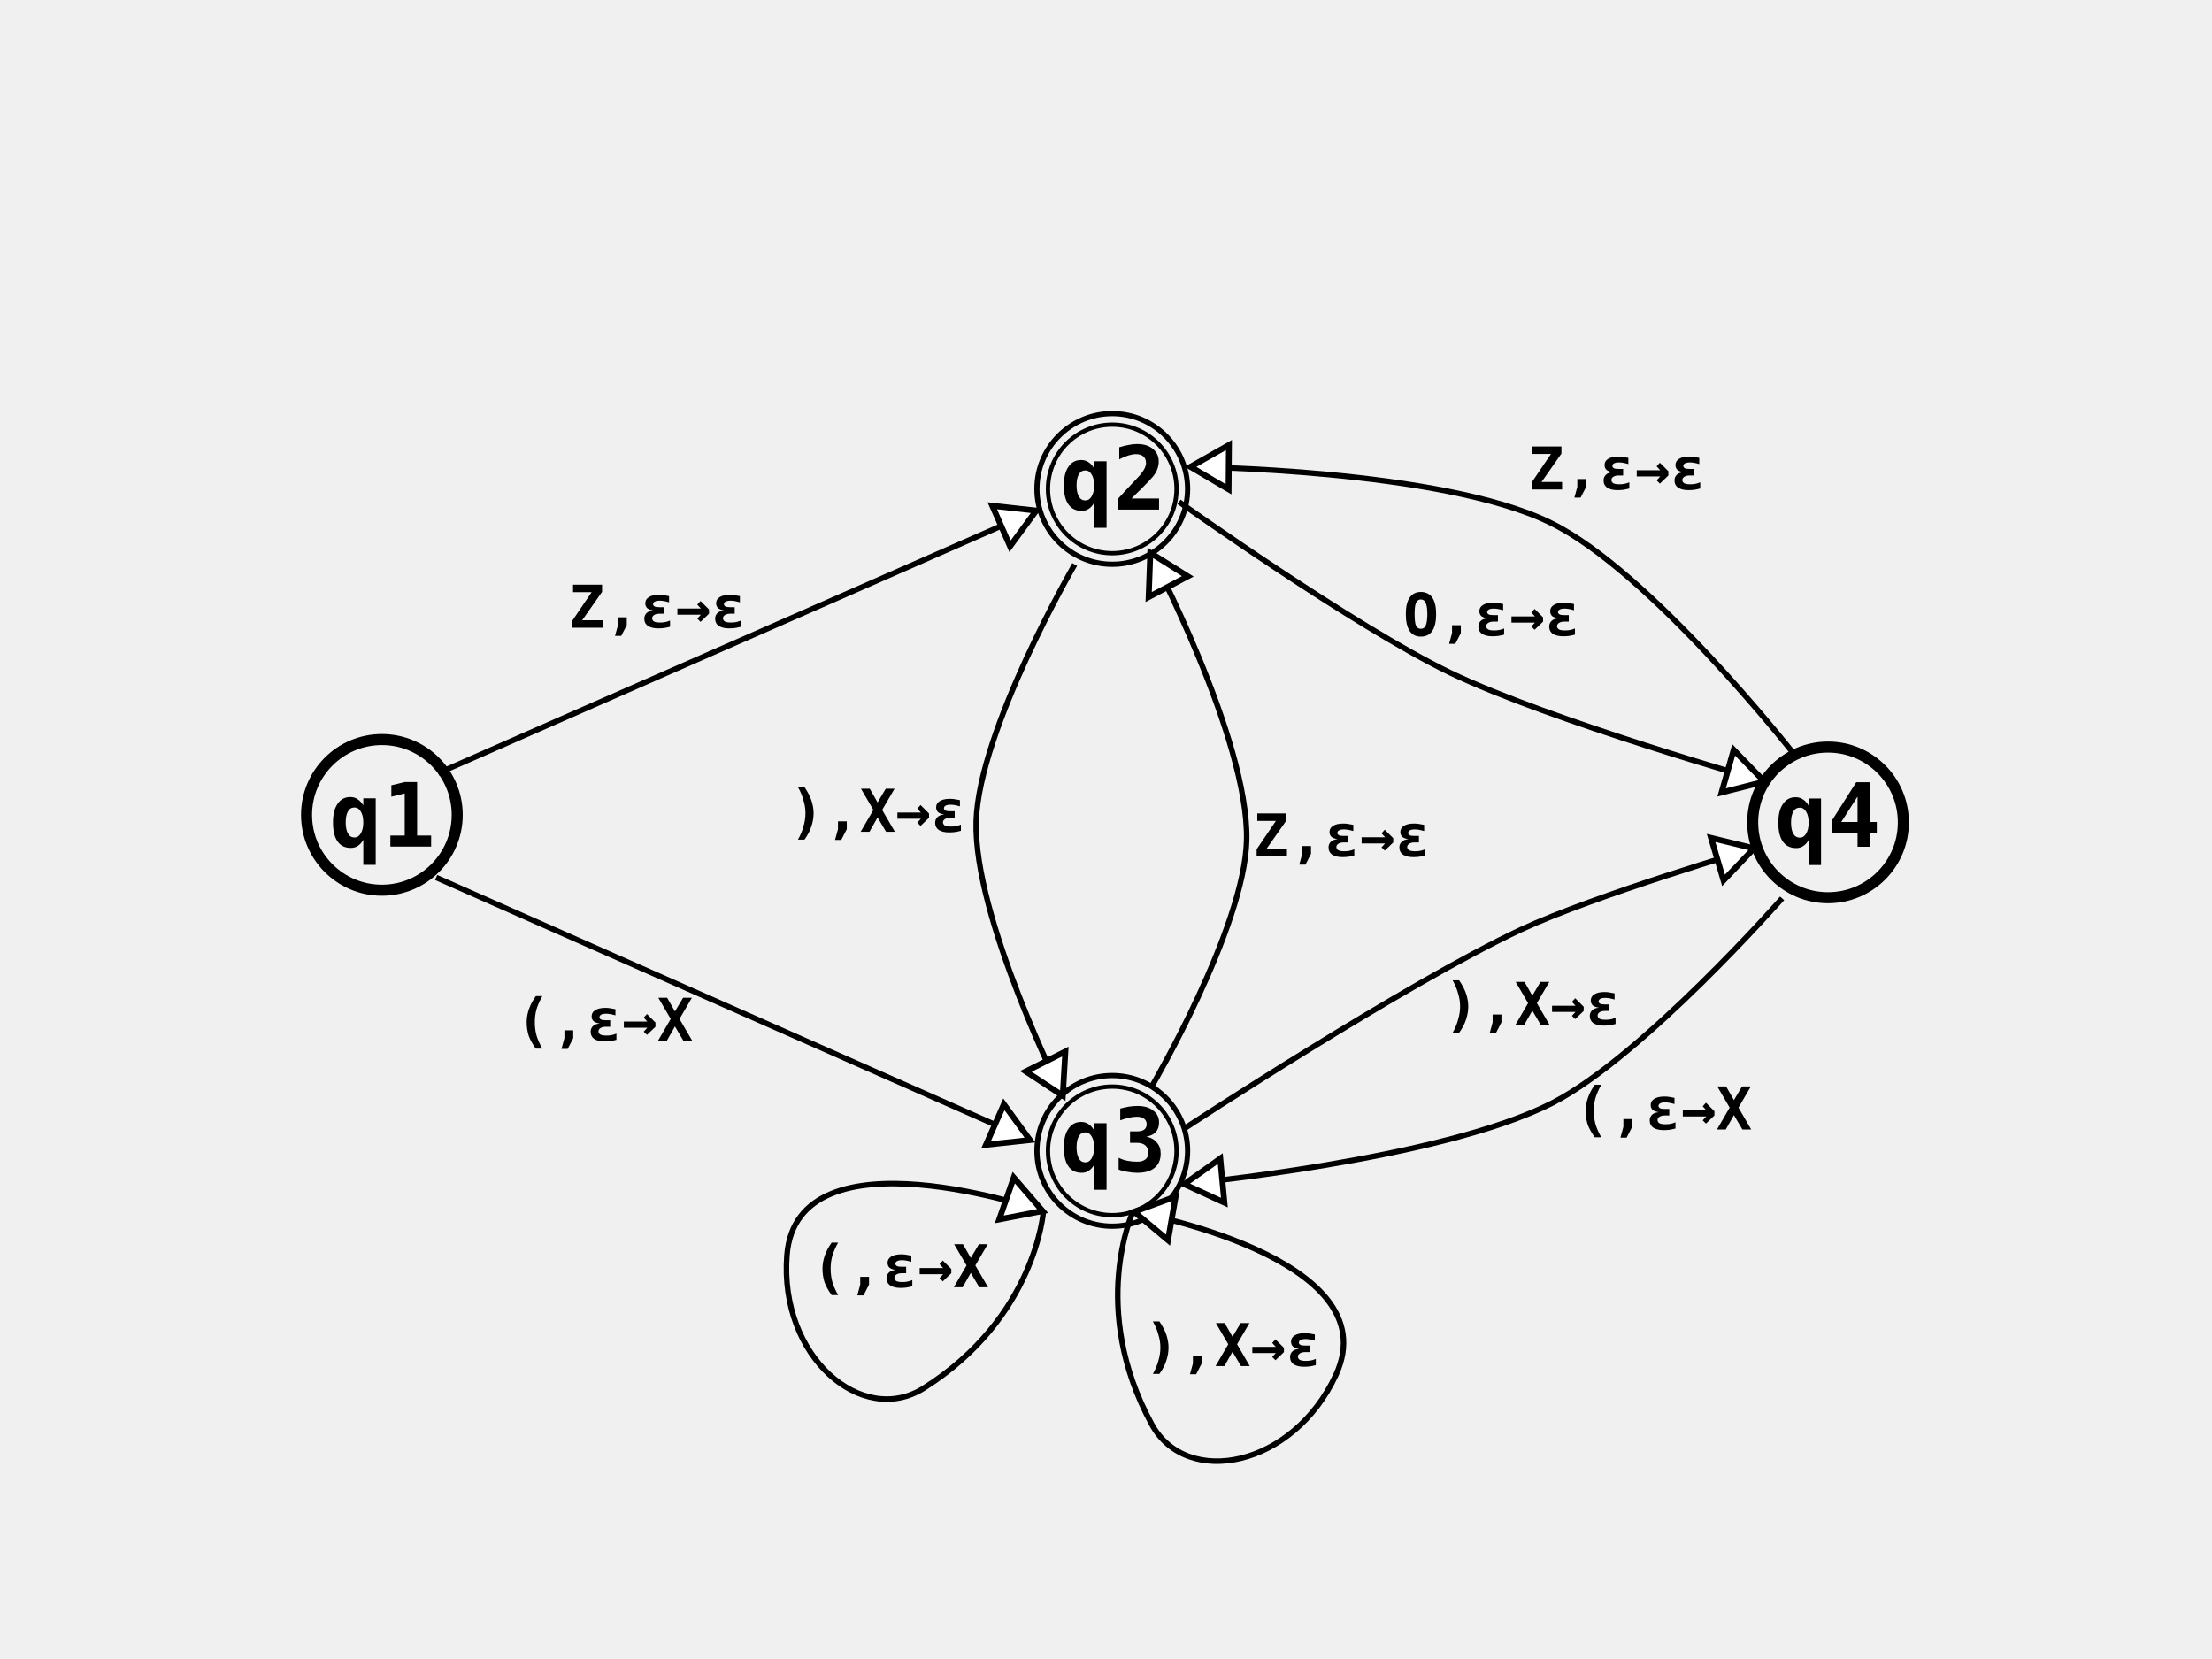
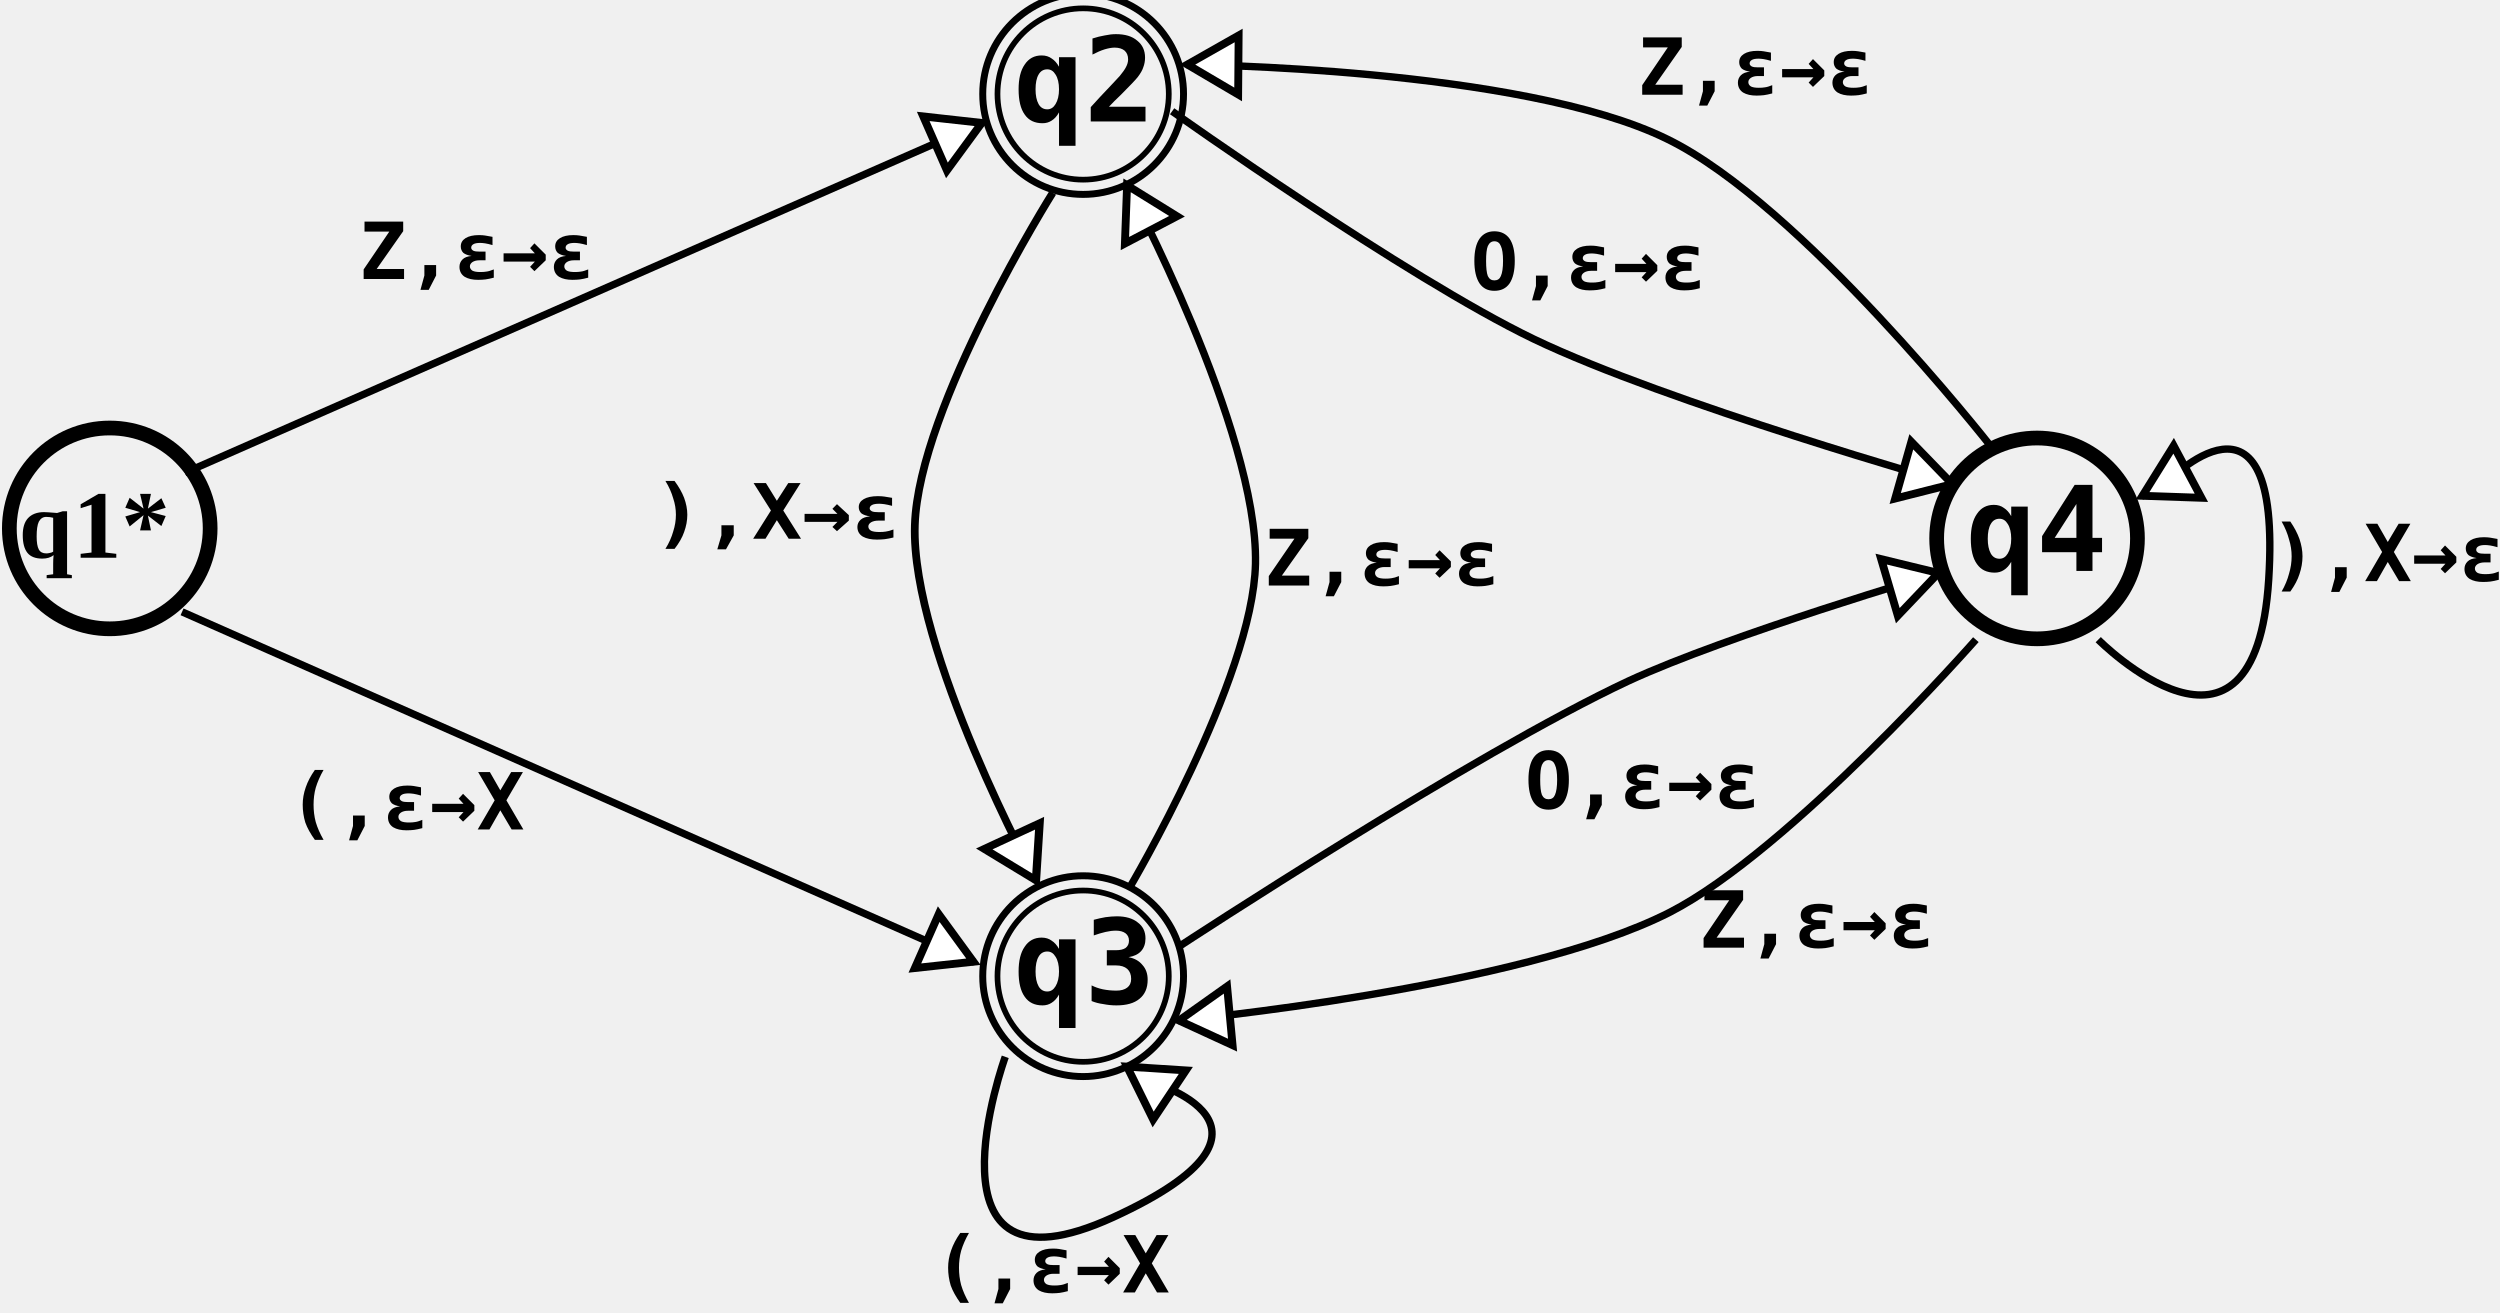
- <svg xmlns="http://www.w3.org/2000/svg" width="400" height="300" version="1.1" viewBox="0 0 106 79.4">
+ <svg xmlns="http://www.w3.org/2000/svg" width="339" height="178" version="1.1" viewBox="0 0 89.8 47.2">
  <defs>
-     <marker id="a" style="overflow:visible" orient="auto">
-       <path transform="scale(.8) translate(-6)" d="m5.77 0-8.65 5v-10l8.65 5z" style="fill-rule:evenodd;fill:#fff;stroke-width:1pt;stroke:#000" />
-     </marker>
-     <marker id="b" style="overflow:visible" orient="auto">
-       <path transform="scale(.8) translate(-6)" d="m5.77 0-8.65 5v-10l8.65 5z" style="fill-rule:evenodd;fill:#fff;stroke-width:1pt;stroke:#000" />
-     </marker>
-     <marker id="c" style="overflow:visible" orient="auto">
-       <path transform="scale(.8) translate(-6)" d="m5.77 0-8.65 5v-10l8.65 5z" style="fill-rule:evenodd;fill:#fff;stroke-width:1pt;stroke:#000" />
-     </marker>
-     <marker id="d" style="overflow:visible" orient="auto">
-       <path transform="scale(.8) translate(-6)" d="m5.77 0-8.65 5v-10l8.65 5z" style="fill-rule:evenodd;fill:#fff;stroke-width:1pt;stroke:#000" />
-     </marker>
-     <marker id="e" style="overflow:visible" orient="auto">
-       <path transform="scale(.8) translate(-6)" d="m5.77 0-8.65 5v-10l8.65 5z" style="fill-rule:evenodd;fill:#fff;stroke-width:1pt;stroke:#000" />
-     </marker>
-     <marker id="h" style="overflow:visible" orient="auto">
-       <path transform="scale(.8) translate(-6)" d="m5.77 0-8.65 5v-10l8.65 5z" style="fill-rule:evenodd;fill:#fff;stroke-width:1pt;stroke:#000" />
-     </marker>
-     <marker id="i" style="overflow:visible" orient="auto">
-       <path transform="scale(.8) translate(-6)" d="m5.77 0-8.65 5v-10l8.65 5z" style="fill-rule:evenodd;fill:#fff;stroke-width:1pt;stroke:#000" />
-     </marker>
-     <marker id="j" style="overflow:visible" orient="auto">
-       <path transform="scale(.8) translate(-6)" d="m5.77 0-8.65 5v-10l8.65 5z" style="fill-rule:evenodd;fill:#fff;stroke-width:1pt;stroke:#000" />
-     </marker>
-     <marker id="g" style="overflow:visible" orient="auto">
+     <marker id="p" style="overflow:visible" orient="auto">
      <path transform="matrix(.8 0 0 .8 -4.8 0)" d="m5.77 0-8.65 5v-10z" style="fill-rule:evenodd;fill:#fff;stroke-width:1pt;stroke:#000" />
    </marker>
    <marker id="f" style="overflow:visible" orient="auto">
      <path transform="matrix(.8 0 0 .8 -4.8 0)" d="m5.77 0-8.65 5v-10z" style="fill-rule:evenodd;fill:#fff;stroke-width:1pt;stroke:#000" />
    </marker>
+     <marker id="n" style="overflow:visible" orient="auto">
+       <path transform="matrix(.8 0 0 .8 -4.8 0)" d="m5.77 0-8.65 5v-10z" style="fill-rule:evenodd;fill:#fff;stroke-width:1pt;stroke:#000" />
+     </marker>
+     <marker id="m" style="overflow:visible" orient="auto">
+       <path transform="matrix(.8 0 0 .8 -4.8 0)" d="m5.77 0-8.65 5v-10z" style="fill-rule:evenodd;fill:#fff;stroke-width:1pt;stroke:#000" />
+     </marker>
+     <marker id="l" style="overflow:visible" orient="auto">
+       <path transform="matrix(.8 0 0 .8 -4.8 0)" d="m5.77 0-8.65 5v-10z" style="fill-rule:evenodd;fill:#fff;stroke-width:1pt;stroke:#000" />
+     </marker>
+     <marker id="k" style="overflow:visible" orient="auto">
+       <path transform="matrix(.8 0 0 .8 -4.8 0)" d="m5.77 0-8.65 5v-10z" style="fill-rule:evenodd;fill:#fff;stroke-width:1pt;stroke:#000" />
+     </marker>
+     <marker id="j" style="overflow:visible" orient="auto">
+       <path transform="matrix(.8 0 0 .8 -4.8 0)" d="m5.77 0-8.65 5v-10z" style="fill-rule:evenodd;fill:#fff;stroke-width:1pt;stroke:#000" />
+     </marker>
+     <marker id="g" style="overflow:visible" orient="auto">
+       <path transform="matrix(.8 0 0 .8 -4.8 0)" d="m5.77 0-8.65 5v-10z" style="fill-rule:evenodd;fill:#fff;stroke-width:1pt;stroke:#000" />
+     </marker>
+     <marker id="o" style="overflow:visible" orient="auto">
+       <path transform="matrix(.8 0 0 .8 -4.8 0)" d="m5.77 0-8.65 5v-10z" style="fill-rule:evenodd;fill:#fff;stroke-width:1pt;stroke:#000" />
+     </marker>
  </defs>
-   <g transform="translate(0 -218)">
+   <g transform="translate(-14.4 -238)">
    <g id="node_q1">
      <circle cx="18.3" cy="257" r="3.61" style="fill:none;stroke-width:.529;stroke:#000" />
-       <text id="text828" x="15.771" y="258.519" style="fill:#000000;font-family:sans-serif;font-size:5.64px;font-variant-caps:normal;font-variant-ligatures:normal;font-variant-numeric:normal;font-weight:bold;letter-spacing:0px;line-height:1.25;stroke-width:.265;word-spacing:0px" xml:space="preserve">
-         <tspan id="tspan826" x="15.771" y="258.519" style="font-family:monospace;font-size:4.23px;font-weight:bold;stroke-width:.265">q1</tspan>
+       <text id="text828" x="15.032" y="258.057" style="fill:#000000;font-size:3.18px;font-weight:bold;stroke-width:.265;">
+         <tspan id="tspan826" transform="matrix(.891 0 0 .931 1.74 17.6)" x="15.032" y="258.057" style="font-size:3.49px;font-weight:bold;stroke-width:.265">q1*</tspan>
      </text>
    </g>
-     <g id="node_q2" transform="translate(71.8 3.38)">
+     <g id="node_q2" transform="translate(71.8,3.38)">
      <circle cx="-18.5" cy="238" r="3.61" style="fill:none;stroke-width:.25;stroke:#000" />
-       <text id="text828-3" x="-21.007" y="238.989" style="fill:#000000;font-family:sans-serif;font-size:5.64px;font-variant-caps:normal;font-variant-ligatures:normal;font-variant-numeric:normal;font-weight:bold;letter-spacing:0px;line-height:1.25;stroke-width:.265;word-spacing:0px" xml:space="preserve">
+       <text id="text828-3" x="-21.007" y="238.989" style="fill:#000000;font-size:5.64px;font-weight:bold;stroke-width:.265;">
        <tspan id="tspan826-4" x="-21.007" y="238.989" style="font-family:monospace;font-size:4.23px;font-weight:bold;stroke-width:.265">q2</tspan>
      </text>
      <circle cx="-18.5" cy="238" r="3.08" style="fill:none;stroke-width:.205;stroke:#000" />
    </g>
-     <g id="node_q3" transform="translate(71.8 35.1)">
+     <g id="node_q3" transform="translate(71.8,35.1)">
      <g id="node_q2-6">
        <circle cx="-18.5" cy="238" r="3.61" style="fill:none;stroke-width:.25;stroke:#000" />
-         <text id="text828-3-1" x="-21.007" y="238.989" style="fill:#000000;font-family:sans-serif;font-size:5.64px;font-variant-caps:normal;font-variant-ligatures:normal;font-variant-numeric:normal;font-weight:bold;letter-spacing:0px;line-height:1.25;stroke-width:.265;word-spacing:0px" xml:space="preserve">
+         <text id="text828-3-1" x="-21.007" y="238.989" style="fill:#000000;font-size:5.64px;font-weight:bold;stroke-width:.265;">
          <tspan id="tspan826-4-5" x="-21.007" y="238.989" style="font-family:monospace;font-size:4.23px;font-weight:bold;stroke-width:.265">q3</tspan>
        </text>
        <circle cx="-18.5" cy="238" r="3.08" style="fill:none;stroke-width:.205;stroke:#000" />
      </g>
    </g>
+     <g id="node_q4" transform="translate(71.8,3.36)">
+       <circle cx="15.8" cy="254" r="3.61" style="fill:none;stroke-width:.529;stroke:#000" />
+       <text id="text828-8" x="13.23" y="255.167" style="fill:#000000;font-size:5.64px;font-weight:bold;stroke-width:.265;">
+         <tspan id="tspan826-9" x="13.23" y="255.167" style="font-family:monospace;font-size:4.23px;font-weight:bold;stroke-width:.265">q4</tspan>
+       </text>
+     </g>
    <g id="t_q1,q2,0">
-       <text id="text828-80-6" x="27.272" y="248.033" style="fill:#000000;font-family:sans-serif;font-size:5.64px;font-variant-caps:normal;font-variant-ligatures:normal;font-variant-numeric:normal;font-weight:bold;letter-spacing:0px;line-height:1.25;stroke-width:.265;word-spacing:0px" xml:space="preserve">
-         <tspan id="tspan826-2-9" x="27.272" y="248.033" style="font-family:monospace;font-feature-settings:normal;font-size:2.82px;font-variant-caps:normal;font-variant-ligatures:normal;font-variant-numeric:normal;font-weight:bold;stroke-width:.265">Z,ε→ε</tspan>
+       <text id="text828-80-6" x="27.272" y="248.033" style="fill:#000000;font-size:5.64px;font-weight:bold;stroke-width:.265;">
+         <tspan id="tspan826-2-9" x="27.272" y="248.033" style="font-family:monospace;font-size:2.82px;font-weight:bold;stroke-width:.265">Z,ε→ε</tspan>
      </text>
-       <path d="m21 255 28.7-12.6" style="fill:none;marker-end:url(#a);stroke-width:.265;stroke:#000" />
+       <path d="m21 255 28.7-12.6" style="fill:none;marker-end:url(#p);stroke-width:.265;stroke:#000" />
    </g>
    <g id="t_q4,q1,0">
-       <text id="text828-80" x="73.245" y="241.406" style="fill:#000000;font-family:sans-serif;font-size:5.64px;font-variant-caps:normal;font-variant-ligatures:normal;font-variant-numeric:normal;font-weight:bold;letter-spacing:0px;line-height:1.25;stroke-width:.265;word-spacing:0px" xml:space="preserve">
-         <tspan id="tspan826-2" x="73.245" y="241.406" style="font-family:monospace;font-feature-settings:normal;font-size:2.82px;font-variant-caps:normal;font-variant-ligatures:normal;font-variant-numeric:normal;font-weight:bold;stroke-width:.265">Z,ε→ε</tspan>
+       <text id="text828-80" x="73.245" y="241.406" style="fill:#000000;font-size:5.64px;font-weight:bold;stroke-width:.265;">
+         <tspan id="tspan826-2" x="73.245" y="241.406" style="font-family:monospace;font-size:2.82px;font-weight:bold;stroke-width:.265">Z,ε→ε</tspan>
      </text>
-       <path d="m85.9 254s-6.81-8.67-11.6-11c-5.24-2.58-17.3-2.68-17.3-2.68" style="fill:none;marker-end:url(#d);stroke-width:.265px;stroke:#000" />
+       <path d="m85.9 254s-6.81-8.67-11.6-11c-5.24-2.58-17.3-2.68-17.3-2.68" style="fill:none;marker-end:url(#m);stroke-width:.265px;stroke:#000" />
    </g>
-     <g id="t_q3,q2,0">
-       <text id="text828-80-66" x="60.061" y="258.994" style="fill:#000000;font-family:sans-serif;font-size:5.64px;font-variant-caps:normal;font-variant-ligatures:normal;font-variant-numeric:normal;font-weight:bold;letter-spacing:0px;line-height:1.25;stroke-width:.265;word-spacing:0px" xml:space="preserve">
-         <tspan id="tspan826-2-99" x="60.061" y="258.994" style="font-family:monospace;font-feature-settings:normal;font-size:2.82px;font-variant-caps:normal;font-variant-ligatures:normal;font-variant-numeric:normal;font-weight:bold;stroke-width:.265">Z,ε→ε</tspan>
+     <g id="t_q3,q2,0" transform="matrix(1 0 0 .989 -.243 2.91)">
+       <text id="text828-80-66" x="60.061" y="258.994" style="fill:#000000;font-size:5.64px;font-weight:bold;stroke-width:.265;">
+         <tspan id="tspan826-2-99" x="60.061" y="258.994" style="font-family:monospace;font-size:2.82px;font-weight:bold;stroke-width:.265">Z,ε→ε</tspan>
      </text>
-       <path d="m55.2 270s4.45-7.6 4.54-11.8c0.102-4.85-4.64-13.8-4.64-13.8" style="fill:none;marker-end:url(#c);stroke-width:.265px;stroke:#000" />
+       <path d="m55.2 270s4.45-7.6 4.54-11.8c0.102-4.85-4.64-13.8-4.64-13.8" style="fill:none;marker-end:url(#n);stroke-width:.265px;stroke:#000" />
    </g>
    <g id="t_q2,q4,0">
-       <path d="m56.5 242s8.39 5.97 13 8.19c4.79 2.3 15.1 5.23 15.1 5.23" style="fill:none;marker-end:url(#e);stroke-width:.265px;stroke:#000" />
-       <text id="text828-80-6-7" x="67.243" y="248.411" style="fill:#000000;font-family:sans-serif;font-size:5.64px;font-variant-caps:normal;font-variant-ligatures:normal;font-variant-numeric:normal;font-weight:bold;letter-spacing:0px;line-height:1.25;stroke-width:.265;word-spacing:0px" xml:space="preserve">
-         <tspan id="tspan826-2-9-4" x="67.243" y="248.411" style="font-family:monospace;font-feature-settings:normal;font-size:2.82px;font-variant-caps:normal;font-variant-ligatures:normal;font-variant-numeric:normal;font-weight:bold;stroke-width:.265">O,ε→ε</tspan>
-       </text>
-     </g>
-     <g id="t_q3,q3,0">
-       <path d="m50 276s-0.36 5.08-5.73 8.47c-2.95 1.87-6.93-1.48-6.56-6.36 0.467-6.22 12.3-2.11 12.3-2.11" style="fill:none;marker-end:url(#g);stroke-width:.265px;stroke:#000" />
-       <text id="text828-80-6-7-0" x="38.882" y="279.636" style="fill:#000000;font-family:sans-serif;font-size:5.64px;font-variant-caps:normal;font-variant-ligatures:normal;font-variant-numeric:normal;font-weight:bold;letter-spacing:0px;line-height:1.25;stroke-width:.265;word-spacing:0px" xml:space="preserve">
-         <tspan id="tspan826-2-9-4-2" x="38.882" y="279.636" style="font-family:monospace;font-feature-settings:normal;font-size:2.82px;font-variant-caps:normal;font-variant-ligatures:normal;font-variant-numeric:normal;font-weight:bold;stroke-width:.265">(,ε→X</tspan>
+       <path d="m56.5 242s8.39 5.97 13 8.19c4.79 2.3 15.1 5.23 15.1 5.23" style="fill:none;marker-end:url(#l);stroke-width:.265px;stroke:#000" />
+       <text id="text828-80-6-7" x="67.243" y="248.411" style="fill:#000000;font-size:5.64px;font-weight:bold;stroke-width:.265;">
+         <tspan id="tspan826-2-9-4" x="67.243" y="248.411" style="font-family:monospace;font-size:2.82px;font-weight:bold;stroke-width:.265">O,ε→ε</tspan>
      </text>
    </g>
    <g id="t_q1,q3,0">
-       <path d="m20.9 260 28.5 12.6" style="fill:none;marker-end:url(#j);stroke-width:.265px;stroke:#000" />
-       <text id="text828-80-6-7-9" x="24.708" y="267.824" style="fill:#000000;font-family:sans-serif;font-size:5.64px;font-variant-caps:normal;font-variant-ligatures:normal;font-variant-numeric:normal;font-weight:bold;letter-spacing:0px;line-height:1.25;stroke-width:.265;word-spacing:0px" xml:space="preserve">
-         <tspan id="tspan826-2-9-4-5" x="24.708" y="267.824" style="font-family:monospace;font-feature-settings:normal;font-size:2.82px;font-variant-caps:normal;font-variant-ligatures:normal;font-variant-numeric:normal;font-weight:bold;stroke-width:.265">(,ε→X</tspan>
+       <path d="m20.9 260 28.5 12.6" style="fill:none;marker-end:url(#g);stroke-width:.265px;stroke:#000" />
+       <text id="text828-80-6-7-9" x="24.708" y="267.824" style="fill:#000000;font-size:5.64px;font-weight:bold;stroke-width:.265;">
+         <tspan id="tspan826-2-9-4-5" x="24.708" y="267.824" style="font-family:monospace;font-size:2.82px;font-weight:bold;stroke-width:.265">(,ε→X</tspan>
      </text>
    </g>
    <g id="t_q4,q3,0">
-       <path d="m85.4 261s-6.65 7.56-11 9.8c-5.38 2.75-17.7 3.9-17.7 3.9" style="fill:none;marker-end:url(#h);stroke-width:.265px;stroke:#000" />
-       <text id="text828-80-6-7-8" x="75.452" y="272.076" style="fill:#000000;font-family:sans-serif;font-size:5.64px;font-variant-caps:normal;font-variant-ligatures:normal;font-variant-numeric:normal;font-weight:bold;letter-spacing:0px;line-height:1.25;stroke-width:.265;word-spacing:0px" xml:space="preserve">
-         <tspan id="tspan826-2-9-4-57" x="75.452" y="272.076" style="font-family:monospace;font-feature-settings:normal;font-size:2.82px;font-variant-caps:normal;font-variant-ligatures:normal;font-variant-numeric:normal;font-weight:bold;stroke-width:.265">(,ε→X</tspan>
+       <path d="m85.4 261s-6.65 7.56-11 9.8c-5.38 2.75-17.7 3.9-17.7 3.9" style="fill:none;marker-end:url(#k);stroke-width:.265px;stroke:#000" />
+       <text id="text828-80-6-7-8" x="75.452" y="272.076" style="fill:#000000;font-size:5.64px;font-weight:bold;stroke-width:.265;">
+         <tspan id="tspan826-2-9-4-57" x="75.452" y="272.076" style="font-family:monospace;font-size:2.82px;font-weight:bold;stroke-width:.265">Z,ε→ε</tspan>
      </text>
    </g>
    <g id="t_q3,q4,0">
-       <path d="m56.8 272s10.5-6.89 16.1-9.51c3.58-1.66 11.2-3.9 11.2-3.9" style="fill:none;marker-end:url(#i);stroke-width:.265px;stroke:#000" />
-       <text id="text828-80-6-7-93" x="69.188" y="267.068" style="fill:#000000;font-family:sans-serif;font-size:5.64px;font-variant-caps:normal;font-variant-ligatures:normal;font-variant-numeric:normal;font-weight:bold;letter-spacing:0px;line-height:1.25;stroke-width:.265;word-spacing:0px" xml:space="preserve">
-         <tspan id="tspan826-2-9-4-54" x="69.188" y="267.068" style="font-family:monospace;font-feature-settings:normal;font-size:2.82px;font-variant-caps:normal;font-variant-ligatures:normal;font-variant-numeric:normal;font-weight:bold;stroke-width:.265">),X→ε</tspan>
+       <path d="m56.8 272s10.5-6.89 16.1-9.51c3.58-1.66 11.2-3.9 11.2-3.9" style="fill:none;marker-end:url(#j);stroke-width:.265px;stroke:#000" />
+       <text id="text828-80-6-7-93" x="69.188" y="267.068" style="fill:#000000;font-size:5.64px;font-weight:bold;stroke-width:.265;">
+         <tspan id="tspan826-2-9-4-54" x="69.188" y="267.068" style="font-family:monospace;font-size:2.82px;font-weight:bold;stroke-width:.265">O,ε→ε</tspan>
      </text>
    </g>
-     <g id="t_q2,q3,0">
-       <path d="m51.5 245s-4.59 7.9-4.72 12.3c-0.143 4.62 4.17 13.2 4.17 13.2" style="fill:none;marker-end:url(#b);stroke-miterlimit:0;stroke-width:.265;stroke:#000" />
-       <text id="text828-80-6-7-1" x="37.816" y="257.808" style="fill:#000000;font-family:sans-serif;font-size:5.64px;font-variant-caps:normal;font-variant-ligatures:normal;font-variant-numeric:normal;font-weight:bold;letter-spacing:0px;line-height:1.25;stroke-width:.265;word-spacing:0px" xml:space="preserve">
-         <tspan id="tspan826-2-9-4-6" x="37.816" y="257.808" style="font-family:monospace;font-feature-settings:normal;font-size:2.82px;font-variant-caps:normal;font-variant-ligatures:normal;font-variant-numeric:normal;font-weight:bold;stroke-width:.265">),X→ε</tspan>
+     <g id="t_q2,q3,0" transform="matrix(1.05 0 0 .971 -1.87 7.04)">
+       <path d="m51.5 245s-4.59 7.9-4.72 12.3c-0.143 4.62 4.17 13.2 4.17 13.2" style="fill:none;marker-end:url(#f);stroke-miterlimit:0;stroke-width:.265;stroke:#000" />
+       <text id="text828-80-6-7-1" x="37.816" y="257.808" style="fill:#000000;font-size:5.64px;font-weight:bold;stroke-width:.265;">
+         <tspan id="tspan826-2-9-4-6" x="37.816" y="257.808" style="font-family:monospace;font-size:2.82px;font-weight:bold;stroke-width:.265">),X→ε</tspan>
      </text>
    </g>
-     <g id="t_q3,q3,1">
-       <path d="m54.3 276s-2.15 4.61 0.89 10.2c1.67 3.07 6.78 2.07 8.83-2.37 2.61-5.66-9.72-7.82-9.72-7.82" style="fill:none;marker-end:url(#f);stroke-width:.265px;stroke:#000" />
-       <text id="text828-80-6-7-13" x="54.825" y="283.415" style="fill:#000000;font-family:sans-serif;font-size:5.64px;font-variant-caps:normal;font-variant-ligatures:normal;font-variant-numeric:normal;font-weight:bold;letter-spacing:0px;line-height:1.25;stroke-width:.265;word-spacing:0px" xml:space="preserve">
-         <tspan id="tspan826-2-9-4-9" x="54.825" y="283.415" style="font-family:monospace;font-feature-settings:normal;font-size:2.82px;font-variant-caps:normal;font-variant-ligatures:normal;font-variant-numeric:normal;font-weight:bold;stroke-width:.265">),X→ε</tspan>
+     <g id="t_q3_q3,0">
+       <text id="text828-80-6-7-9-8" x="47.913" y="284.472" style="fill:#000000;font-size:5.64px;font-weight:bold;stroke-width:.265;">
+         <tspan id="tspan826-2-9-4-5-0" x="47.913" y="284.472" style="font-family:monospace;font-size:2.82px;font-weight:bold;stroke-width:.265">(,ε→X</tspan>
      </text>
+       <path d="m50.5 276s-3.28 9.05 3.88 5.77c7.16-3.28 1.29-4.89 1.29-4.89l-0.831-0.554" style="fill:none;marker-end:url(#f);stroke-width:.265;stroke:#000" />
    </g>
-     <g id="node_q4" transform="translate(71.8 3.36)">
-       <circle cx="15.8" cy="254" r="3.61" style="fill:none;stroke-width:.529;stroke:#000" />
-       <text id="text828-8" x="13.23" y="255.167" style="fill:#000000;font-family:sans-serif;font-size:5.64px;font-variant-caps:normal;font-variant-ligatures:normal;font-variant-numeric:normal;font-weight:bold;letter-spacing:0px;line-height:1.25;stroke-width:.265;word-spacing:0px" xml:space="preserve">
-         <tspan id="tspan826-9" x="13.23" y="255.167" style="font-family:monospace;font-size:4.23px;font-weight:bold;stroke-width:.265">q4</tspan>
+     <g id="t_q4_q4">
+       <path d="m89.8 261s5.64 5.69 6.13-2.17c0.493-7.86-3.7-3.45-3.7-3.45l-0.881 0.47" style="fill:none;marker-end:url(#o);stroke-width:.265;stroke:#000" />
+       <text id="text828-80-6-7-9-8-3" x="95.973" y="258.895" style="fill:#000000;font-size:5.64px;font-weight:bold;stroke-width:.265;">
+         <tspan id="tspan826-2-9-4-5-0-2" x="95.973" y="258.895" style="font-family:monospace;font-size:2.82px;font-weight:bold;stroke-width:.265">),X→ε</tspan>
      </text>
    </g>
  </g>
</svg>
